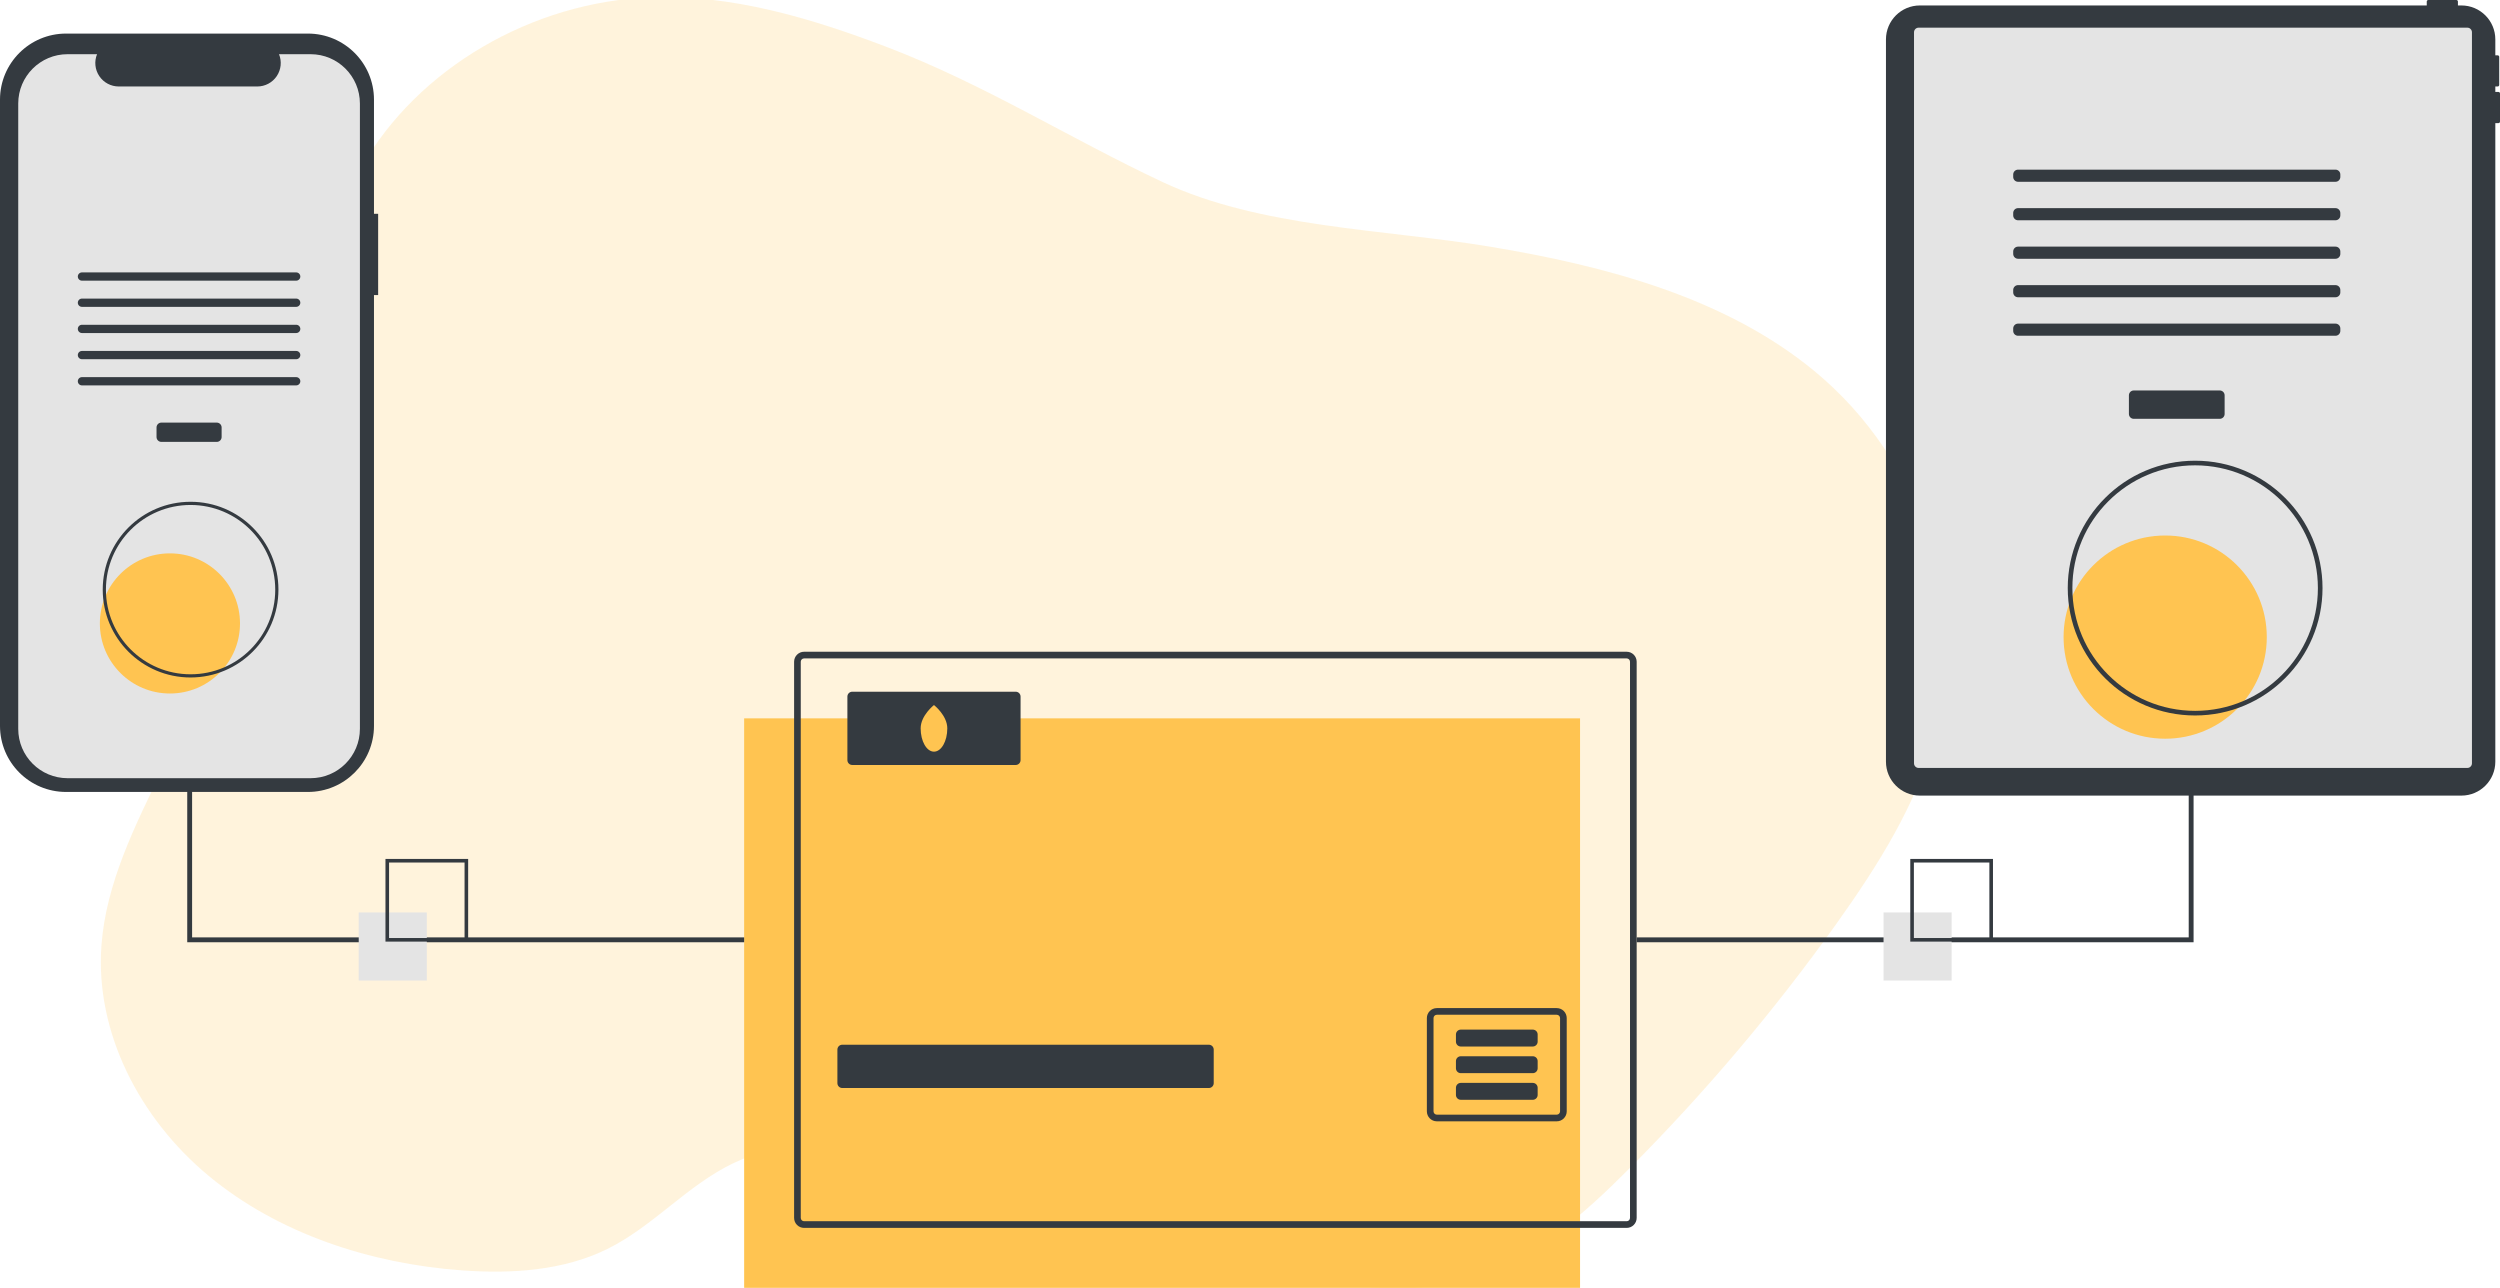
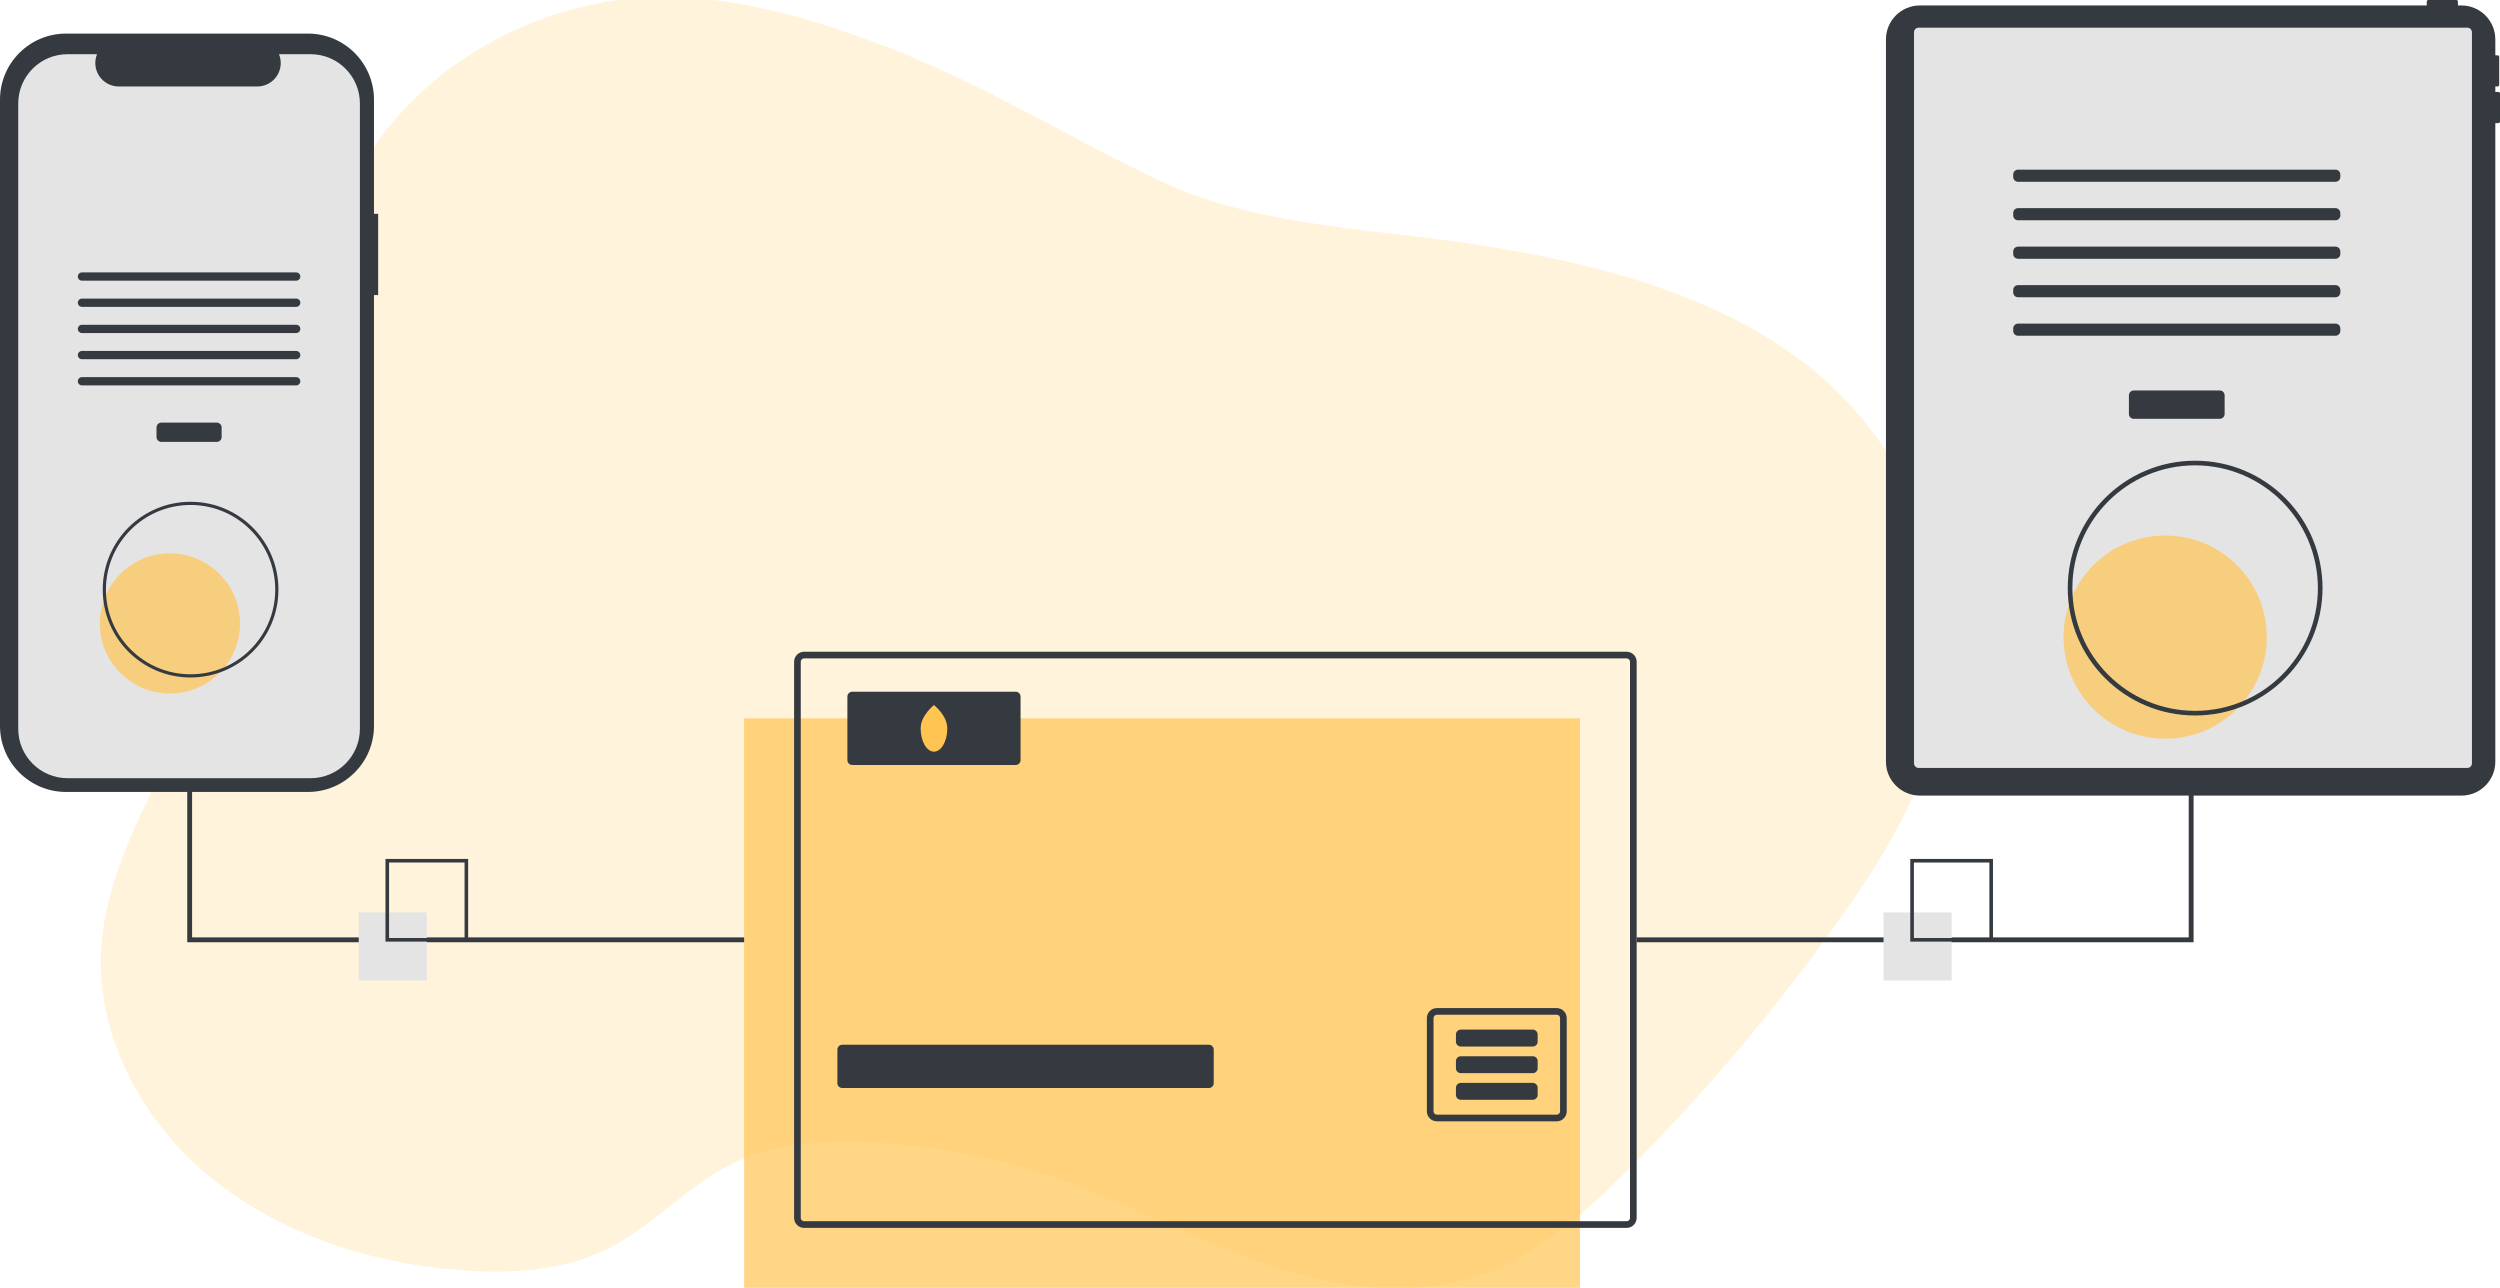
<svg xmlns="http://www.w3.org/2000/svg" id="bbc47c66-d48b-4d11-bc2f-9f2748fa4450" data-name="Layer 1" width="1027.992" height="529.556" viewBox="0 0 1027.992 529.556">
  <path d="M519.15,99.87c-44.07-16.76-90.64-30.76-138.18-29-69.9,2.58-137,41.91-169.86,99.66-27.88,48.93-31.32,106.28-43.33,160.58C153,398,124.64,461.59,94.36,523.76c-16.26,33.4-33.42,67.52-36.09,104.13-3.7,50.83,22.27,101.48,63,135.29s94.82,51.65,149.11,55.54c28.89,2.07,59.08.15,84.74-12.43,27.15-13.31,46.94-37.36,74.2-50.48,25.26-12.16,54.81-13.86,83.17-12.28a394.64,394.64,0,0,1,108.58,21.6c39.64,13.92,76.5,34.09,116,48.21s83.74,22,124.16,10.22c38-11.07,68-37.95,95.05-65.17A1155.18,1155.18,0,0,0,1077.5,615c24.41-34.21,47.13-70.3,57.92-110.17,20.64-76.23-7.76-162.23-70.75-214.29-52.19-43.13-122.23-61.85-190.79-73.21-62.52-10.36-134.81-11-192.36-38C626.64,153.55,576.7,121.77,519.15,99.87Z" transform="translate(0.92 -50.71) scale(0.7, 0.7)" fill="#ffc451" opacity="0.2" />
-   <rect x="305.992" y="295.386" width="343.72" height="234.17" fill="#ffc451" />
+   <rect x="305.992" y="295.386" width="343.72" height="234.17" fill="#ffc451" opacity="0.7" />
  <path d="M754.886,453.218h-338.24a4.116,4.116,0,0,0-4.11,4.11v228.69a4.11,4.11,0,0,0,4.11,4.11h338.24a4.11,4.11,0,0,0,4.11-4.11v-228.69A4.116,4.116,0,0,0,754.886,453.218Zm1.37,232.8a1.366,1.366,0,0,1-1.37,1.37h-338.24a1.366,1.366,0,0,1-1.37-1.37v-228.69a1.372,1.372,0,0,1,1.37-1.37h338.24a1.372,1.372,0,0,1,1.37,1.37Z" transform="translate(-86.00397 -185.2222)" fill="#343a40" />
  <rect x="344.335" y="429.587" width="154.743" height="17.802" rx="2" fill="#343a40" />
  <path d="M726.126,599.748h-49.29a4.11,4.11,0,0,0-4.11,4.11v38.34a4.11,4.11,0,0,0,4.11,4.11h49.29a4.11,4.11,0,0,0,4.11-4.11v-38.34A4.11,4.11,0,0,0,726.126,599.748Zm1.37,42.45a1.372,1.372,0,0,1-1.37,1.37h-49.29a1.372,1.372,0,0,1-1.37-1.37v-38.34a1.366,1.366,0,0,1,1.37-1.37h49.29a1.366,1.366,0,0,1,1.37,1.37Z" transform="translate(-86.00397 -185.2222)" fill="#343a40" />
  <rect x="598.676" y="423.372" width="33.603" height="6.952" rx="2" fill="#343a40" />
  <rect x="598.676" y="434.328" width="33.603" height="6.952" rx="2" fill="#343a40" />
  <rect x="598.676" y="445.283" width="33.603" height="6.952" rx="2" fill="#343a40" />
  <rect x="348.444" y="284.431" width="71.209" height="30.127" rx="2" fill="#343a40" />
  <path d="M475.53,484.716c0,5.294-2.452,9.586-5.478,9.586s-5.478-4.292-5.478-9.586,5.478-9.586,5.478-9.586S475.53,479.422,475.53,484.716Z" transform="translate(-86.00397 -185.2222)" fill="#ffc451" />
  <polygon points="901.992 161.837 899.992 161.837 899.992 385.451 672.992 385.451 672.992 387.451 901.992 387.451 901.992 161.837" fill="#343a40" />
  <polygon points="305.992 387.451 76.992 387.451 76.992 161.837 78.992 161.837 78.992 385.451 305.992 385.451 305.992 387.451" fill="#343a40" />
  <path d="M1113.355,223.032h-1.282v-2.243h.961a.641.641,0,0,0,.641-.641V208.613a.641.641,0,0,0-.641-.641h-.961v-6.551a13.956,13.956,0,0,0-13.956-13.956h-1.424v-1.602a.641.641,0,0,0-.641-.641h-11.535a.641.641,0,0,0-.641.641v1.602H875.461a13.956,13.956,0,0,0-13.956,13.956v296.994a13.956,13.956,0,0,0,13.956,13.956h222.657a13.956,13.956,0,0,0,13.956-13.956V235.849h1.282a.641.641,0,0,0,.641-.641V223.673A.641.641,0,0,0,1113.355,223.032Z" transform="translate(-86.00397 -185.2222)" fill="#343a40" />
  <rect x="787.035" y="11.372" width="229.423" height="304.406" rx="1.905" fill="#e4e4e4" />
  <rect x="875.401" y="160.558" width="39.357" height="11.663" rx="2" fill="#343a40" />
  <rect x="827.821" y="69.754" width="134.517" height="4.998" rx="2" fill="#343a40" />
  <rect x="827.821" y="85.582" width="134.517" height="4.998" rx="2" fill="#343a40" />
  <rect x="827.821" y="101.41" width="134.517" height="4.998" rx="2" fill="#343a40" />
  <rect x="827.821" y="117.239" width="134.517" height="4.998" rx="2" fill="#343a40" />
  <rect x="827.821" y="133.067" width="134.517" height="4.998" rx="2" fill="#343a40" />
-   <circle cx="890.317" cy="261.978" r="41.78" fill="#ffc451" />
+   <circle cx="890.317" cy="261.978" r="41.78" fill="#ffc451" opacity="0.7" />
  <path d="M988.636,479.426a52.382,52.382,0,1,1,52.382-52.382A52.441,52.441,0,0,1,988.636,479.426Zm0-102.859a50.477,50.477,0,1,0,50.477,50.477A50.534,50.534,0,0,0,988.636,376.567Z" transform="translate(-86.00397 -185.2222)" fill="#343a40" />
  <path d="M241.496,273.134h-1.713V226.196a27.167,27.167,0,0,0-27.167-27.167H113.171A27.167,27.167,0,0,0,86.004,226.196V483.703a27.167,27.167,0,0,0,27.167,27.167h99.445A27.167,27.167,0,0,0,239.783,483.703V306.545H241.496Z" transform="translate(-86.00397 -185.2222)" fill="#343a40" />
  <path d="M233.997,227.792V484.924a20.288,20.288,0,0,1-20.285,20.292H113.787a20.288,20.288,0,0,1-20.285-20.292V227.792a20.287,20.287,0,0,1,20.285-20.285h12.123a9.638,9.638,0,0,0,8.925,13.276h56.972a9.637,9.637,0,0,0,8.925-13.276h12.98A20.287,20.287,0,0,1,233.997,227.792Z" transform="translate(-86.00397 -185.2222)" fill="#e4e4e4" />
  <rect x="64.362" y="173.773" width="26.768" height="7.933" rx="2" fill="#343a40" />
  <rect x="32" y="112.012" width="91.492" height="3.4" rx="1.7" fill="#343a40" />
  <rect x="32" y="122.778" width="91.492" height="3.4" rx="1.7" fill="#343a40" />
  <rect x="32" y="133.544" width="91.492" height="3.4" rx="1.7" fill="#343a40" />
  <rect x="32" y="144.309" width="91.492" height="3.4" rx="1.7" fill="#343a40" />
  <rect x="32" y="155.075" width="91.492" height="3.4" rx="1.7" fill="#343a40" />
-   <circle cx="69.875" cy="256.355" r="28.813" fill="#ffc451" />
+   <circle cx="69.875" cy="256.355" r="28.813" fill="#ffc451" opacity="0.7" />
  <path d="M164.371,463.801A36.125,36.125,0,1,1,200.496,427.677,36.165,36.165,0,0,1,164.371,463.801Zm0-70.936a34.811,34.811,0,1,0,34.811,34.811A34.85,34.85,0,0,0,164.371,392.866Z" transform="translate(-86.00397 -185.2222)" fill="#343a40" />
  <rect x="147.505" y="375.19" width="28" height="28" fill="#e4e4e4" />
  <path d="M278.509,572.412h-34v-34h34Zm-32.522-1.478h31.043V539.89H245.987Z" transform="translate(-86.00397 -185.2222)" fill="#343a40" />
  <rect x="774.505" y="375.19" width="28" height="28" fill="#e4e4e4" />
  <path d="M905.509,572.412h-34v-34h34Zm-32.522-1.478h31.043V539.89H872.987Z" transform="translate(-86.00397 -185.2222)" fill="#343a40" />
</svg>
